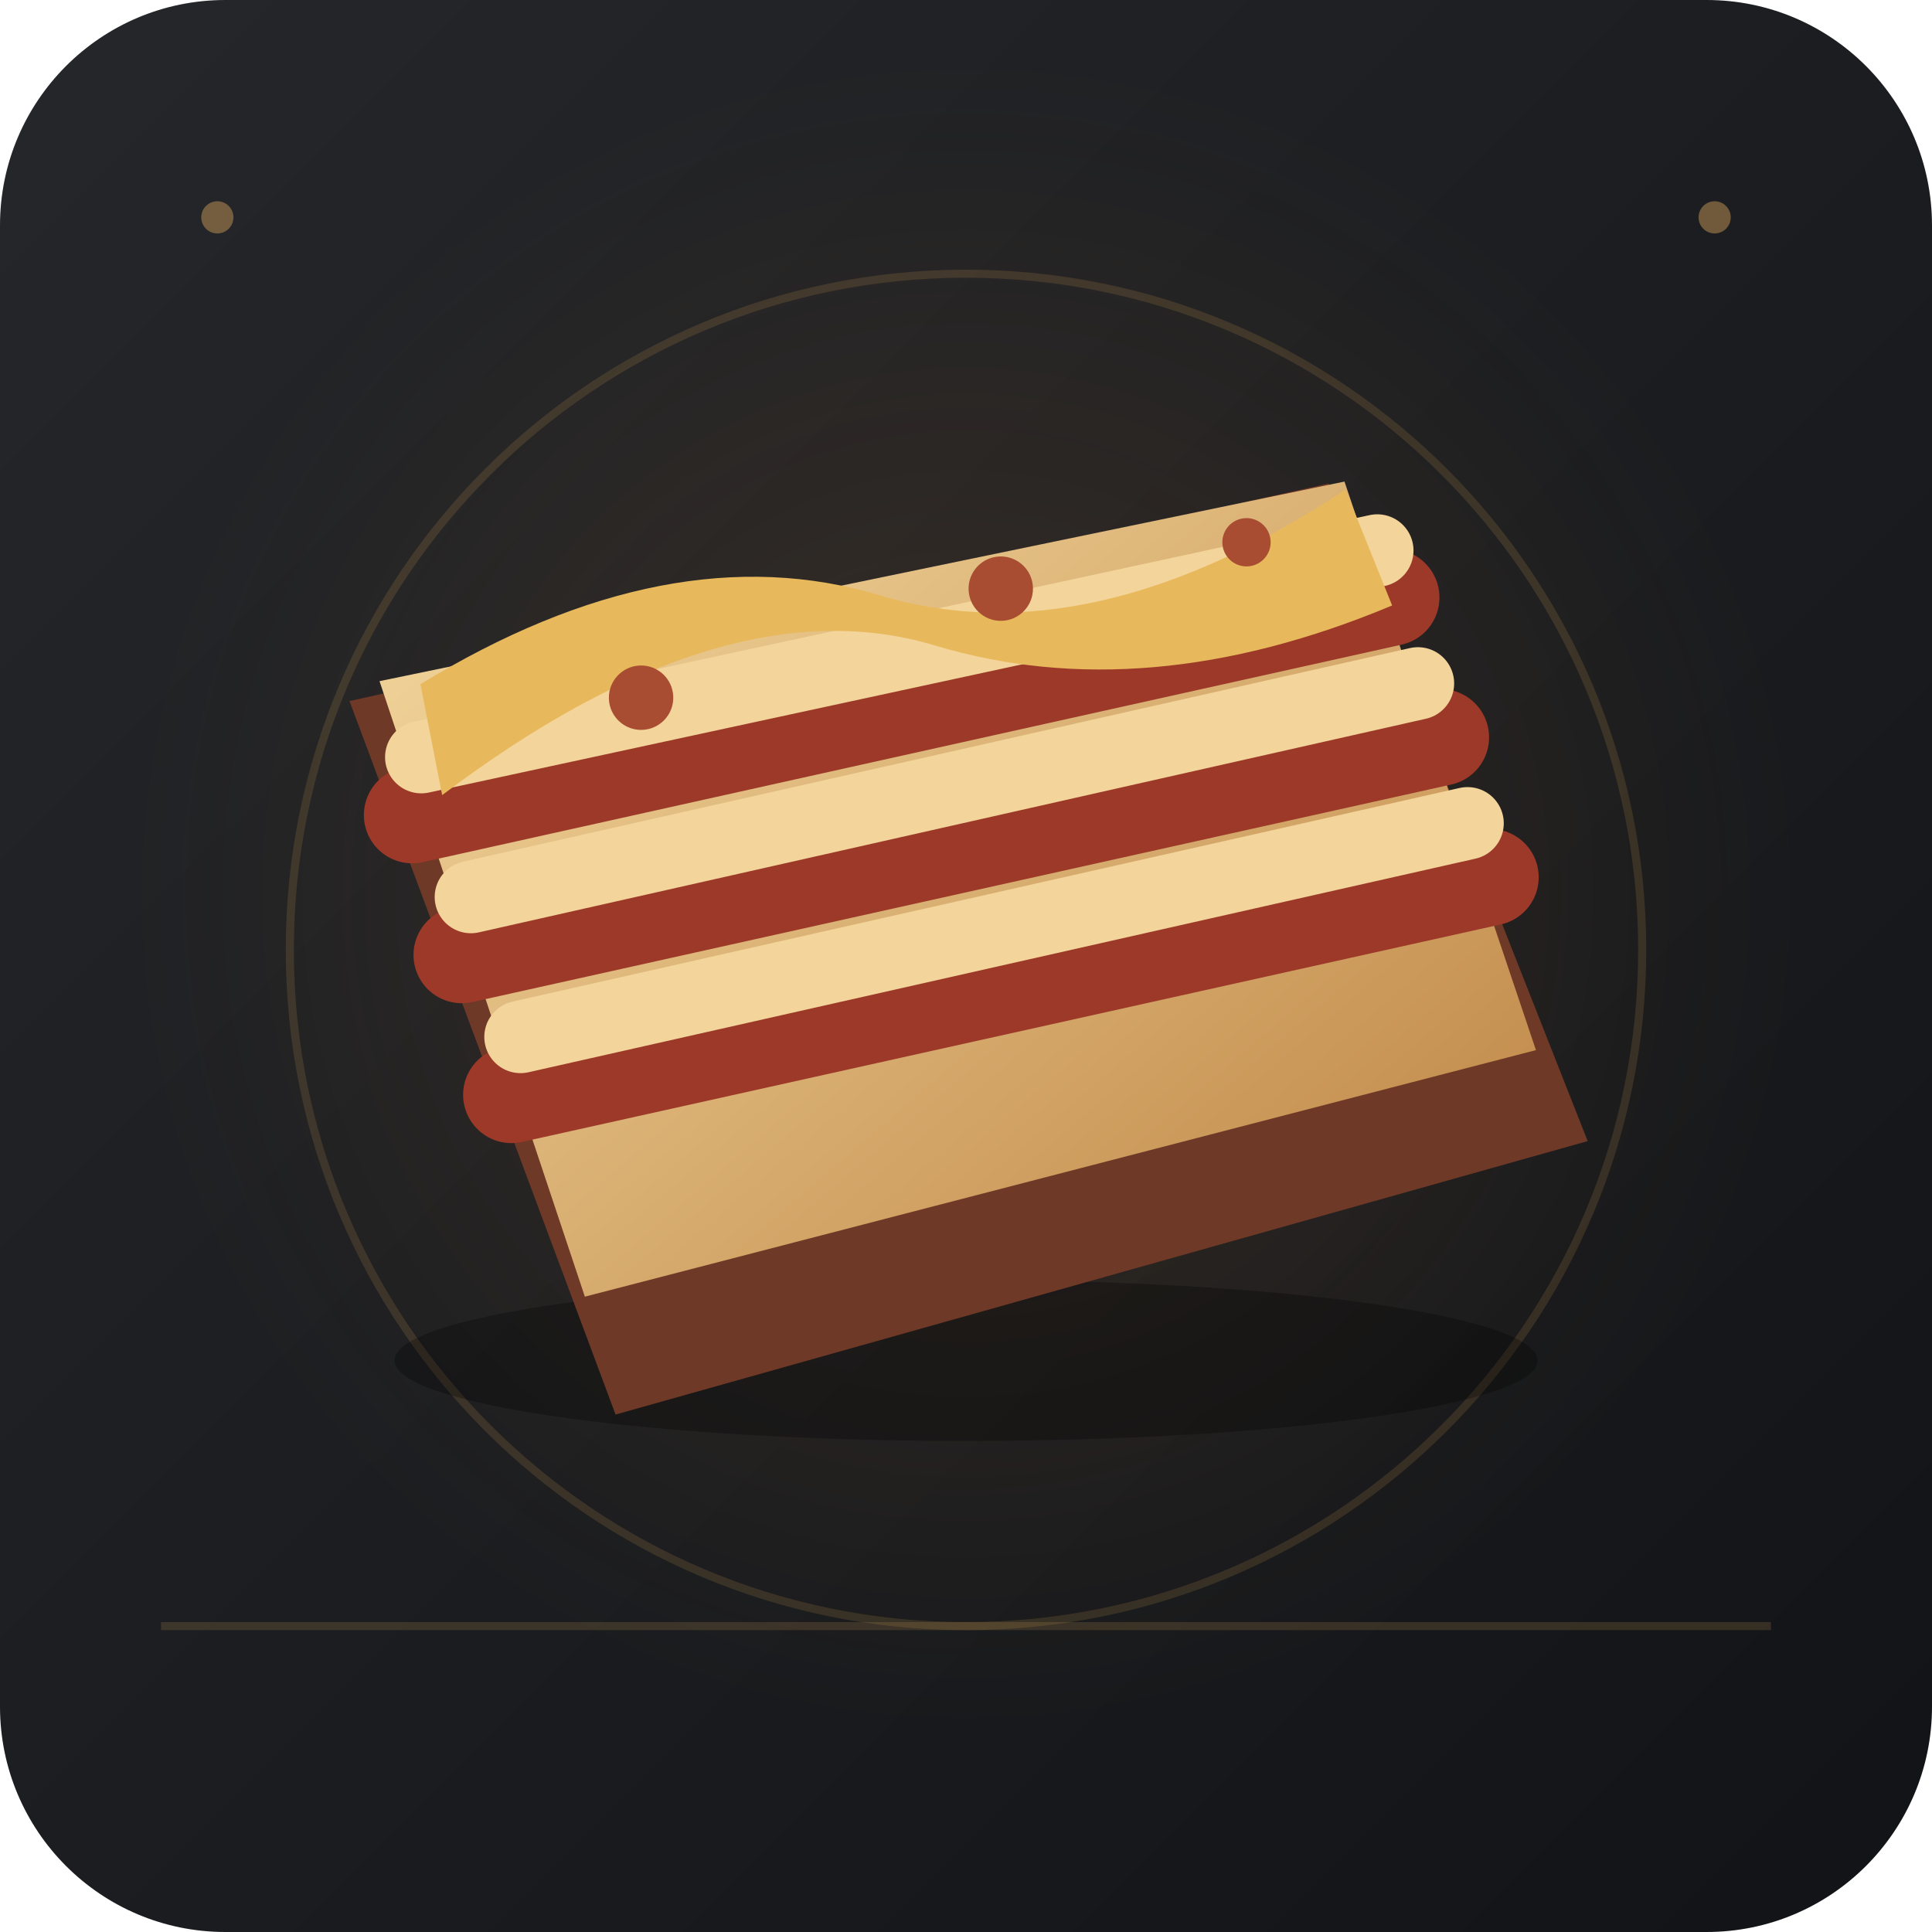
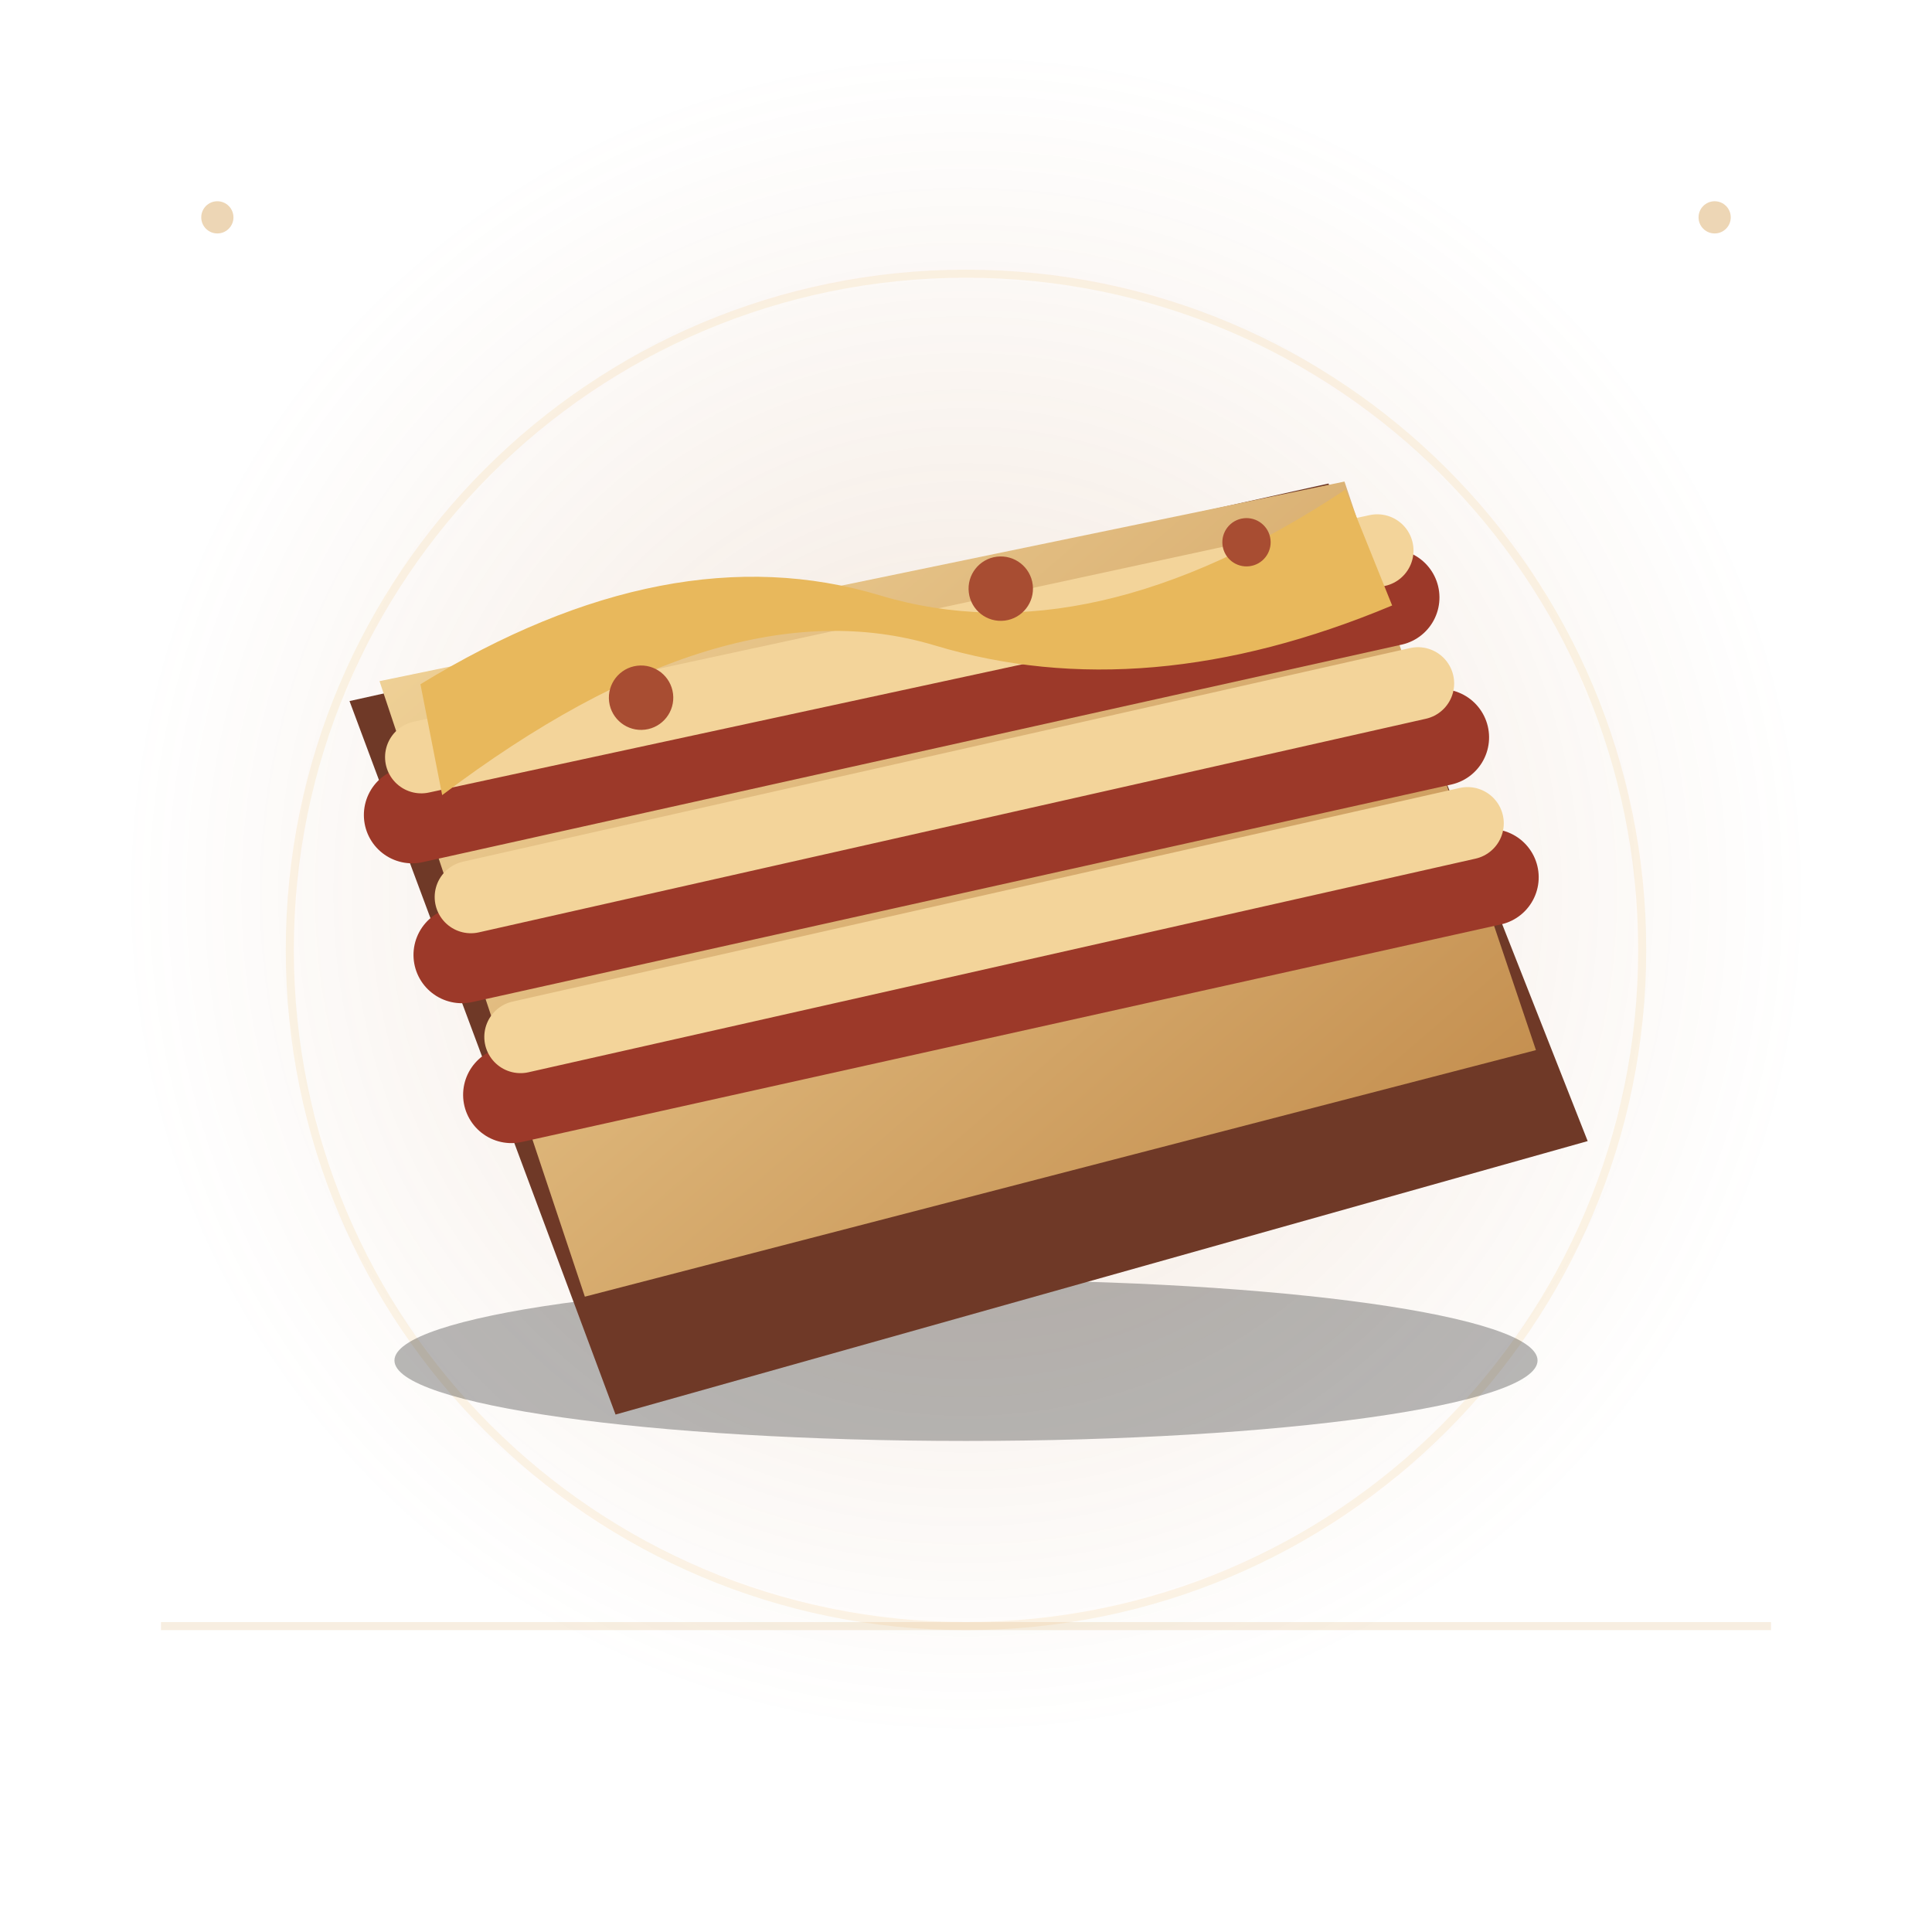
<svg xmlns="http://www.w3.org/2000/svg" width="1024" height="1024" viewBox="0 0 240 240" role="img" aria-labelledby="title-lasagna desc">
  <defs>
-     <linearGradient id="bg" x1="0" y1="0" x2="1" y2="1">
-       <stop stop-color="#25272a" />
-       <stop offset="1" stop-color="#111316" />
-     </linearGradient>
    <radialGradient id="glow">
      <stop stop-color="#b8753c" stop-opacity=".18" />
      <stop offset="1" stop-color="#b8753c" stop-opacity="0" />
    </radialGradient>
    <linearGradient id="plate" x1="0" y1="0" x2="0.9" y2="1">
      <stop stop-color="#f2eee4" />
      <stop offset=".55" stop-color="#d5cec1" />
      <stop offset="1" stop-color="#aaa293" />
    </linearGradient>
    <linearGradient id="bread" x1="0" y1="0" x2="0.3" y2="1">
      <stop stop-color="#e8bd78" />
      <stop offset="1" stop-color="#bd773c" />
    </linearGradient>
    <linearGradient id="bun" x1="0" y1="0" x2="0.2" y2="1">
      <stop stop-color="#efc77e" />
      <stop offset="1" stop-color="#b96d32" />
    </linearGradient>
    <linearGradient id="crust" x1="0" y1="0" x2="0.7" y2="1">
      <stop stop-color="#f4cf84" />
      <stop offset="1" stop-color="#bd7739" />
    </linearGradient>
    <linearGradient id="pasta" x1="0" y1="0" x2="1" y2="1">
      <stop stop-color="#f1d49a" />
      <stop offset="1" stop-color="#c18a4a" />
    </linearGradient>
    <linearGradient id="glass" x1="0" y1="0" x2="1" y2="0">
      <stop stop-color="#b9d8d1" stop-opacity=".5" />
      <stop offset=".5" stop-color="#edf4dc" stop-opacity=".18" />
      <stop offset="1" stop-color="#7caaa0" stop-opacity=".45" />
    </linearGradient>
    <linearGradient id="salmon" x1="0" y1="0" x2="1" y2="1">
      <stop stop-color="#ffb17e" />
      <stop offset="1" stop-color="#d65c49" />
    </linearGradient>
    <linearGradient id="steak" x1="0" y1="0" x2="1" y2="1">
      <stop stop-color="#9a5540" />
      <stop offset="1" stop-color="#4d2a24" />
    </linearGradient>
    <linearGradient id="dough" x1="0" y1="0" x2="1" y2="1">
      <stop stop-color="#f3d79c" />
      <stop offset="1" stop-color="#c38b4b" />
    </linearGradient>
  </defs>
-   <rect width="240" height="240" rx="28" fill="url(#bg)" />
  <circle cx="120" cy="111" r="104" fill="url(#glow)" />
  <circle cx="120" cy="118" r="84" fill="none" stroke="#f0b65a" stroke-opacity=".14" stroke-width="1" />
  <ellipse cx="120" cy="169" rx="71" ry="10" fill="#000" opacity=".28" />
  <g>
    <g transform="rotate(-7 120 120)">
      <path d="M48 78 L172 66 L194 151 L70 170 Z" fill="#6f3927" />
      <path d="M52 76 L174 66 L189 139 L68 155 Z" fill="url(#pasta)" />
      <path d="M54 93 L178 81 M58 111 L182 99 M62 129 L186 117" stroke="#9c3929" stroke-width="12" stroke-linecap="round" />
      <path d="M56 86 L177 75 M60 104 L180 92 M64 122 L184 110" stroke="#f3d49a" stroke-width="9" stroke-linecap="round" />
      <path d="M57 77 Q90 62 115 73 T174 67 L178 82 Q146 91 121 80 T58 91Z" fill="#e8b85c" />
      <g fill="#a84d32">
        <circle cx="84" cy="82" r="4" />
        <circle cx="130" cy="74" r="4" />
        <circle cx="161" cy="72" r="3" />
      </g>
    </g>
  </g>
  <path d="M20 202 H220" stroke="#d7a35b" stroke-opacity=".18" stroke-width="1" />
  <circle cx="27" cy="27" r="2" fill="#d7a35b" opacity=".45" />
  <circle cx="213" cy="27" r="2" fill="#d7a35b" opacity=".45" />
</svg>
